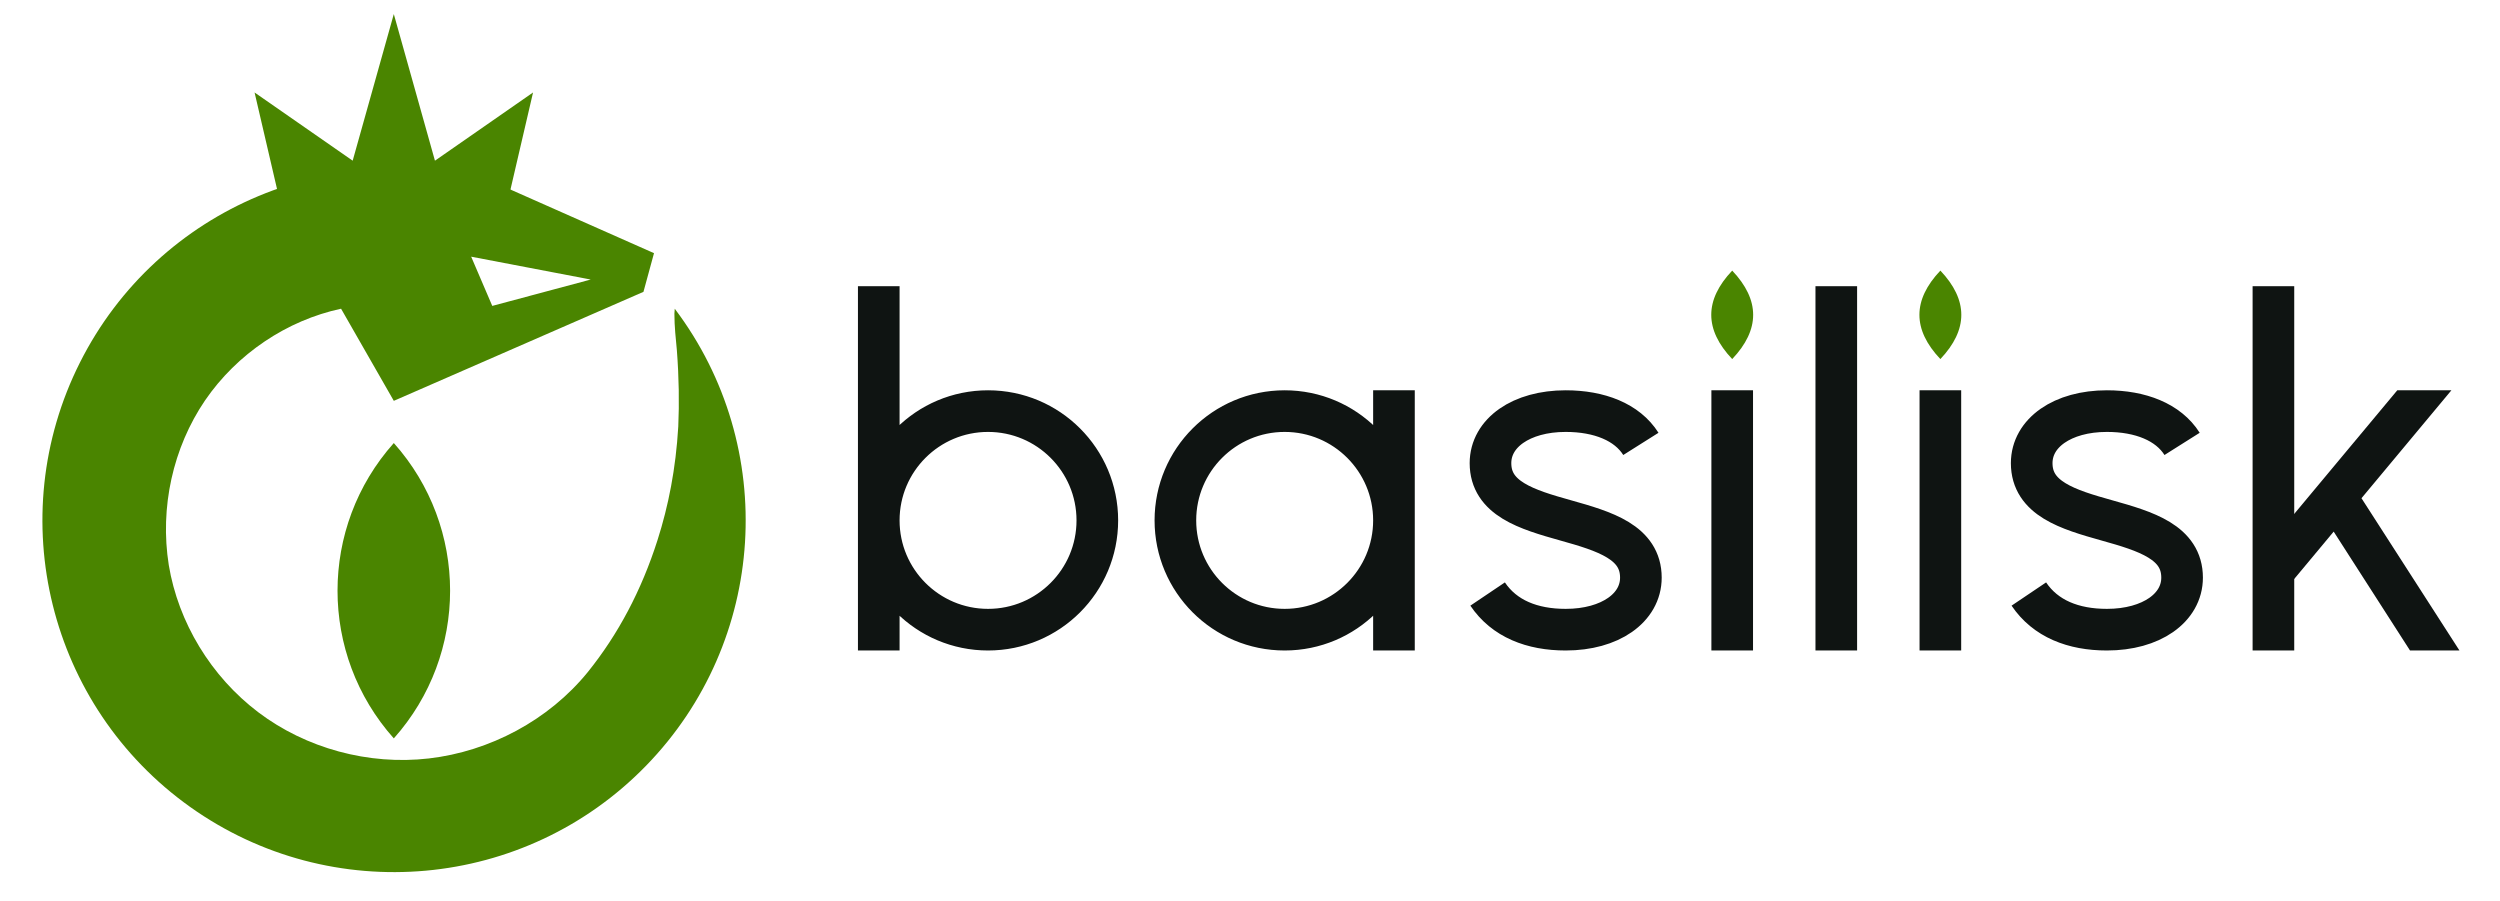
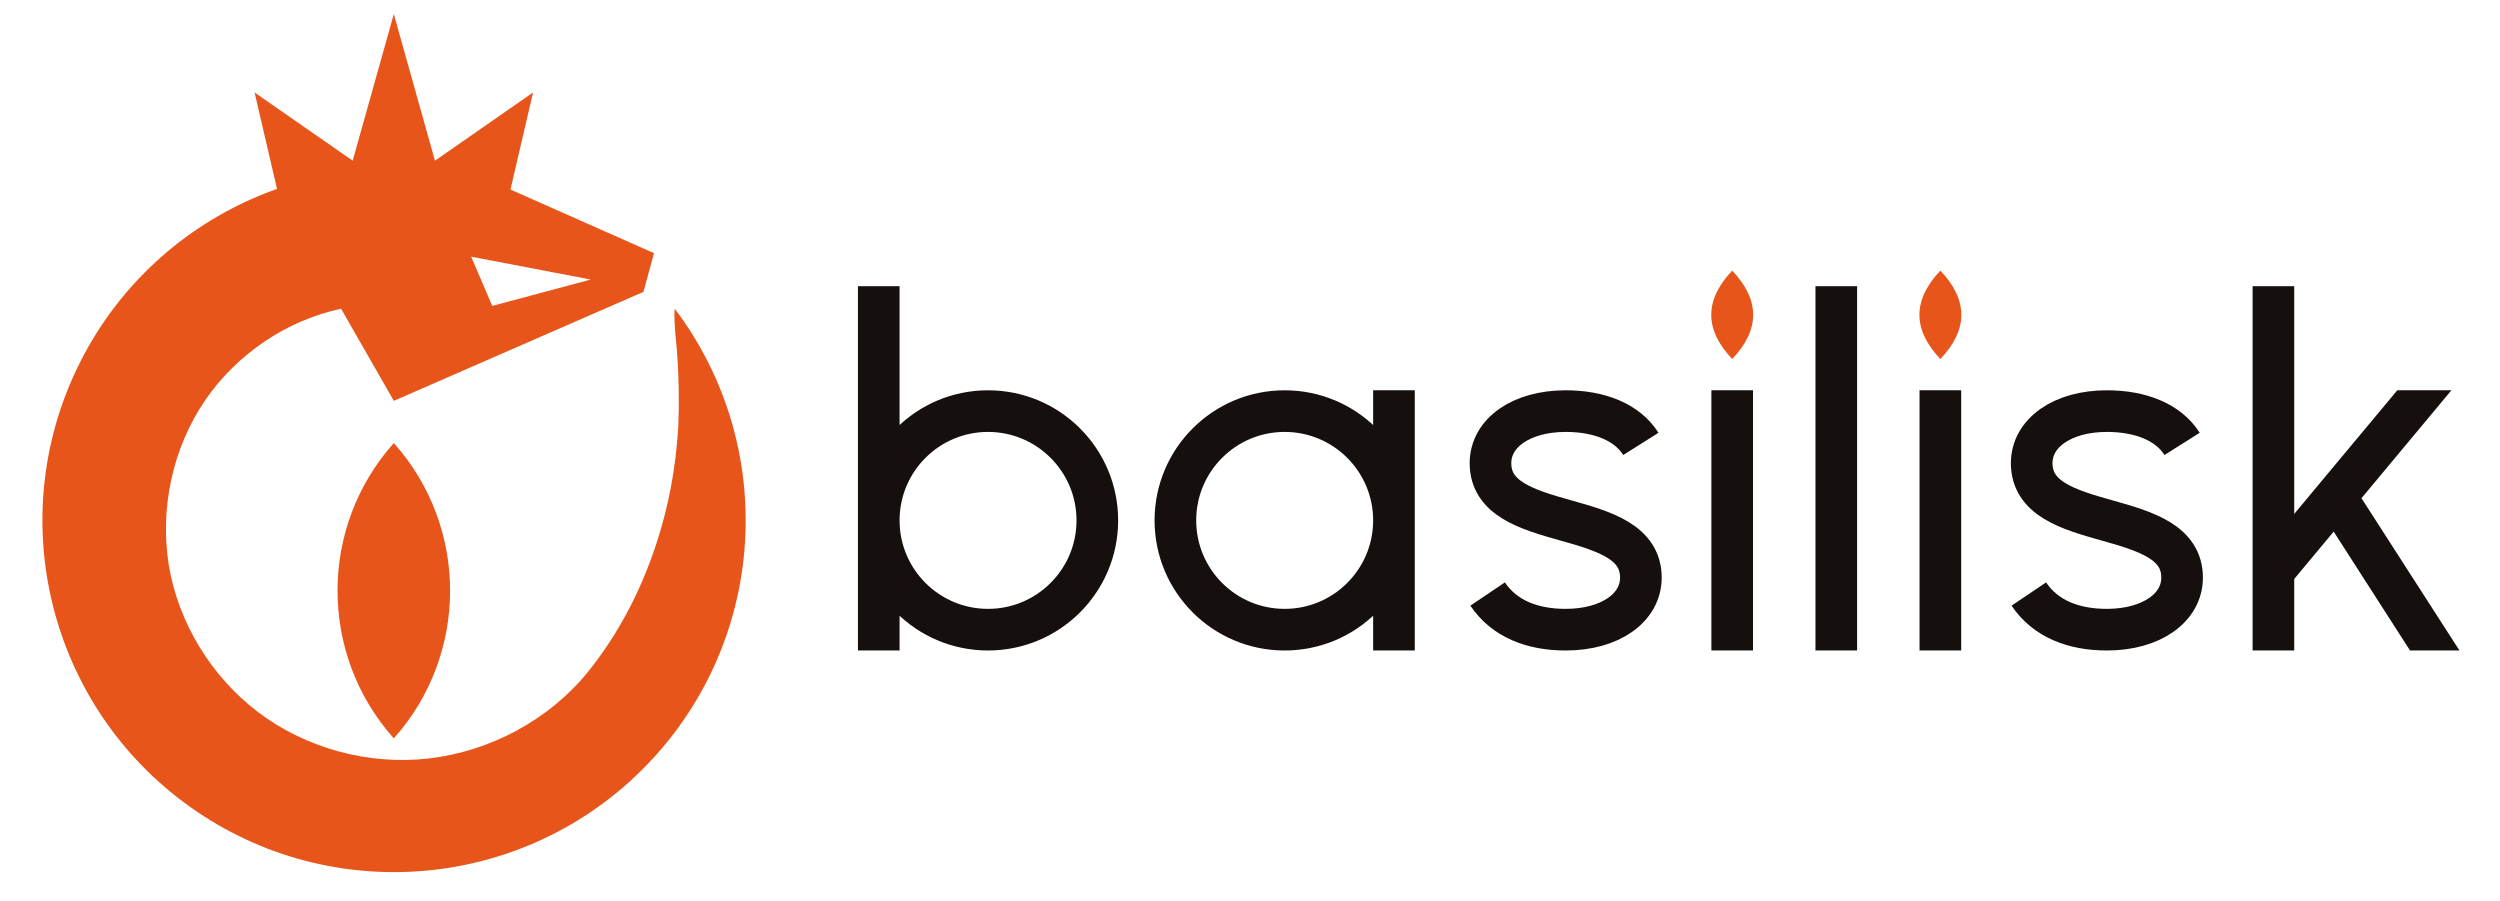
<svg xmlns="http://www.w3.org/2000/svg" viewBox="0 0 711 256" role="img" aria-label="basilisk">
-   <g fill="#4A8500" transform="translate(-16 0)">
+   <g fill="#E8551A" transform="translate(-16 0)">
    <path fill-rule="evenodd" d="M158.9 52.9 A100 100 0 1 0 207.9 87.8 L207.8 89.2 C207.8 93 208.2 96.3 208.5 99.6 C209.1 107.4 209.2 114.6 208.9 121.3 C208.2 133.3 206.1 143.9 203 153.6 C198.4 168 191.8 180.4 183.2 191.1 C172 204.9 155.2 213.7 138 215.7 C120.8 217.7 103 212.8 89.5 202.6 C76 192.4 66.7 177 64 160.7 C61.4 144.3 65.2 127.3 74.3 113.9 C83.4 100.6 97.6 91.1 113 87.8 L128 114 L199 83 L202 72 Z M150 73 L184 79.5 L156 87 Z" />
    <path d="M95.1 55.1 L88.4 26.3 L116.3 45.7 L128 4 L139.7 45.7 L167.6 26.3 L160.9 55.1 Z" />
    <path d="M128 126 A63.1 63.1 0 0 1 128 210 A63.1 63.1 0 0 1 128 126 Z" />
  </g>
  <g transform="translate(244 81.4) scale(0.74)">
-     <path fill="none" stroke="#0F1412" stroke-width="16" d="M8 0 V140 M8 90 a42 42 0 1 0 84 0 a42 42 0 1 0 -84 0 M206 40 V140 M122 90 a42 42 0 1 0 84 0 a42 42 0 1 0 -84 0 M300.9 60.6 C295.6 52.2 284.9 48 272 48 C254.9 48 243.1 56.4 243.1 68 C243.1 81.6 257 85.8 272 90 C287 94.2 300.9 98.4 300.9 112 C300.9 123.6 289.1 132 272 132 C259.1 132 248.4 127.8 242 118.3 M336 40 V140 M376 0 V140 M416 40 V140 M508.9 60.6 C503.6 52.2 492.9 48 480 48 C462.9 48 451.1 56.4 451.1 68 C451.1 81.6 465 85.8 480 90 C495 94.2 508.9 98.4 508.9 112 C508.9 123.6 497.1 132 480 132 C467.1 132 456.4 127.8 450 118.3 M544 0 V140" />
-     <path fill="#0F1412" d="M548 87.5 H552 L591.6 40 H612.4 L552 112.5 H548 Z M576.7 79.7 L615.5 140 H596.5 L563.3 88.3 Z" />
-     <path fill="#4A8500" d="M336 -6 Q352.1 11 336 28 Q319.9 11 336 -6 Z M416 -6 Q432.1 11 416 28 Q399.9 11 416 -6 Z" />
+     <path fill="none" stroke="#150F0D" stroke-width="16" d="M8 0 V140 M8 90 a42 42 0 1 0 84 0 a42 42 0 1 0 -84 0 M206 40 V140 M122 90 a42 42 0 1 0 84 0 a42 42 0 1 0 -84 0 M300.9 60.6 C295.6 52.2 284.9 48 272 48 C254.9 48 243.1 56.4 243.1 68 C243.1 81.6 257 85.8 272 90 C287 94.2 300.9 98.4 300.9 112 C300.9 123.6 289.1 132 272 132 C259.1 132 248.4 127.8 242 118.3 M336 40 V140 M376 0 V140 M416 40 V140 M508.9 60.6 C503.6 52.2 492.9 48 480 48 C462.9 48 451.1 56.4 451.1 68 C451.1 81.6 465 85.8 480 90 C495 94.2 508.9 98.4 508.9 112 C508.9 123.6 497.1 132 480 132 C467.1 132 456.4 127.8 450 118.3 M544 0 V140" />
+     <path fill="#150F0D" d="M548 87.5 H552 L591.6 40 H612.4 L552 112.5 H548 Z M576.7 79.7 L615.5 140 H596.5 L563.3 88.3 Z" />
+     <path fill="#E8551A" d="M336 -6 Q352.1 11 336 28 Q319.9 11 336 -6 Z M416 -6 Q432.1 11 416 28 Q399.9 11 416 -6 Z" />
  </g>
</svg>
